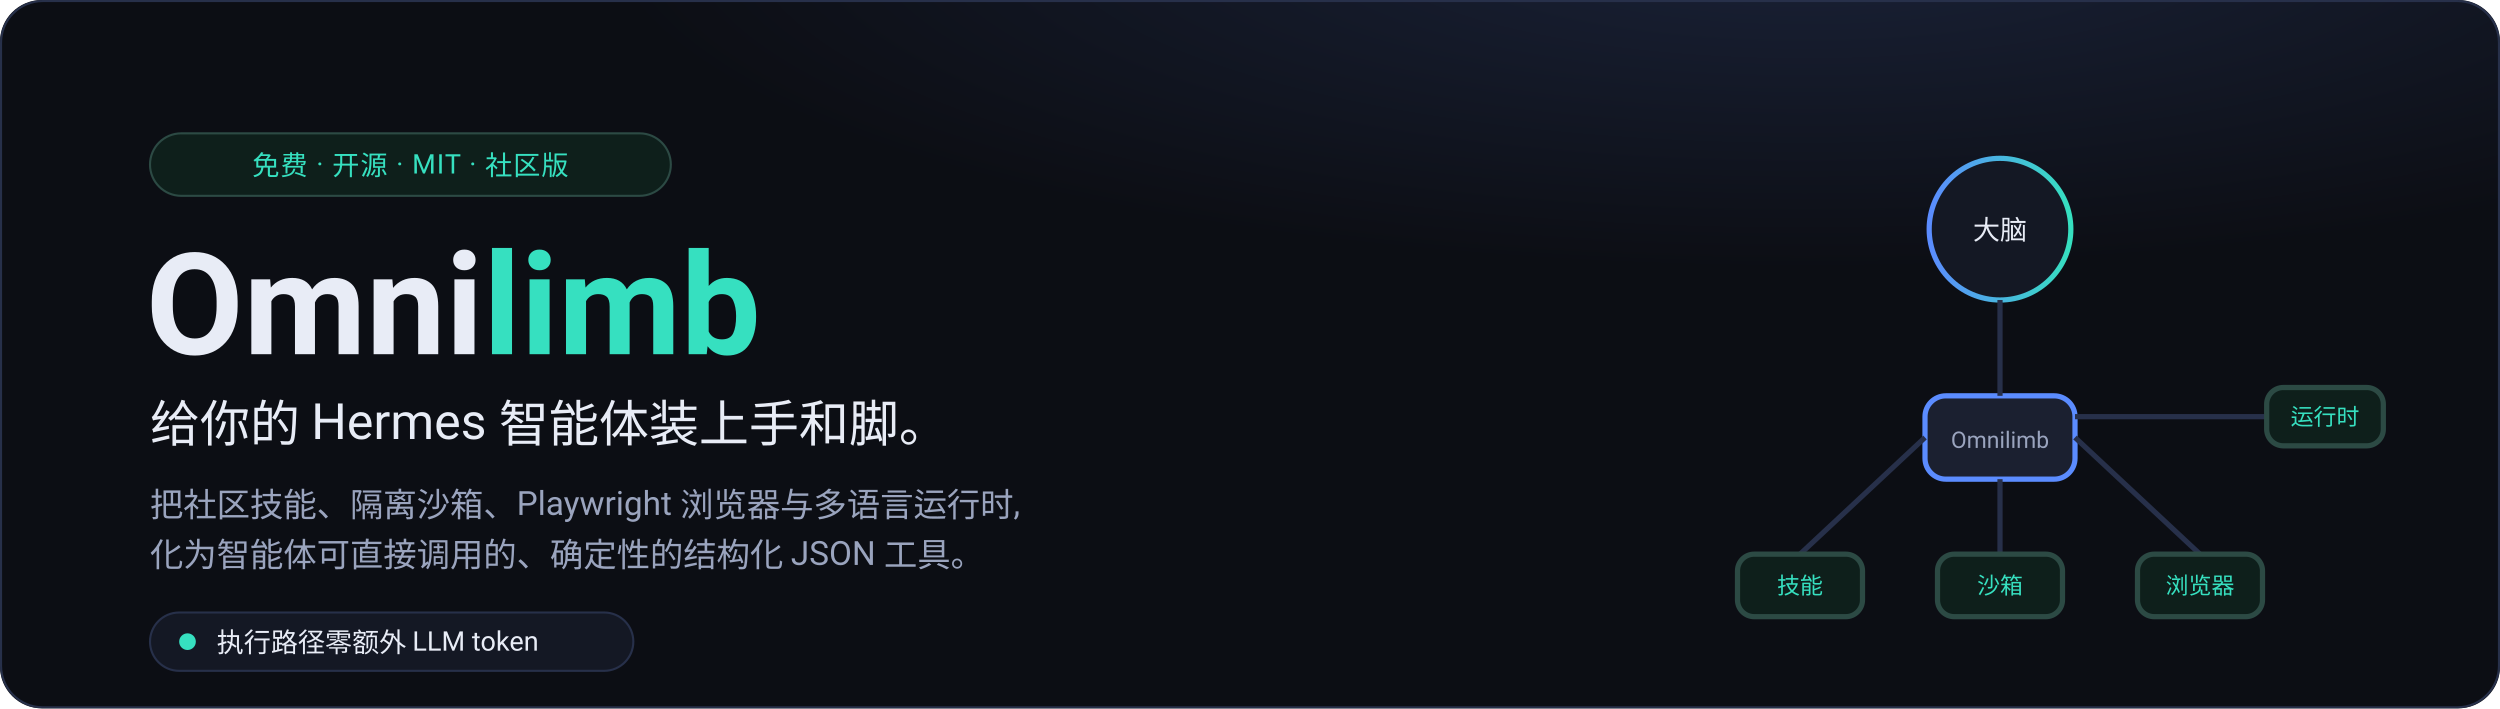
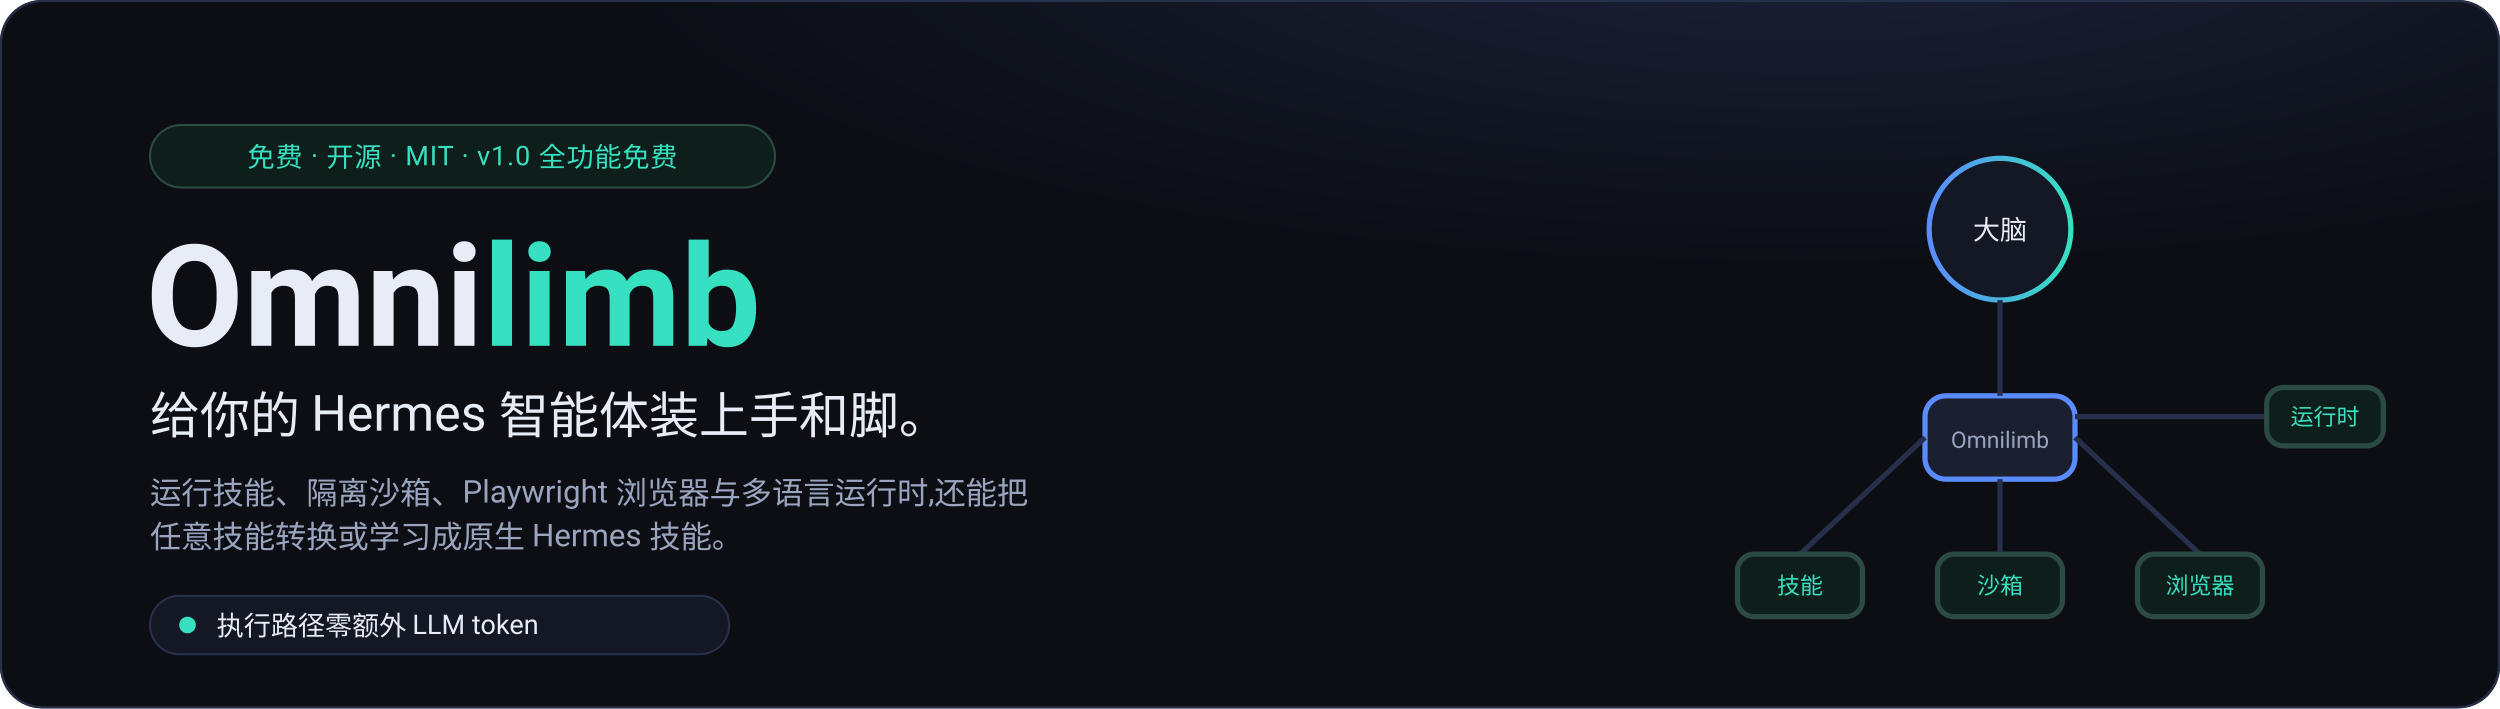
<svg xmlns="http://www.w3.org/2000/svg" width="1200" height="340" viewBox="0 0 1200 340" font-family="-apple-system,BlinkMacSystemFont,'Segoe UI',Roboto,'PingFang SC','Microsoft YaHei',Helvetica,Arial,sans-serif">
  <defs>
    <radialGradient id="glow" cx="72%" cy="-10%" r="80%">
      <stop offset="0%" stop-color="#1a2238" />
      <stop offset="60%" stop-color="#0c0e14" />
    </radialGradient>
    <linearGradient id="accent" x1="0" y1="0" x2="1" y2="0">
      <stop offset="0%" stop-color="#5b8cff" />
      <stop offset="100%" stop-color="#36e0c0" />
    </linearGradient>
  </defs>
  <rect width="1200" height="340" rx="20" fill="url(#glow)" />
  <rect x="0.5" y="0.5" width="1199" height="339" rx="20" fill="none" stroke="#27304a" />
-   <g transform="translate(72,64)">
-     <rect width="250" height="30" rx="15" fill="#0e1f1b" stroke="#2c4a44" />
-     <text x="125" y="20" text-anchor="middle" fill="#36e0c0" font-size="13" letter-spacing="0.5">免费 · 开源 · MIT · 社区版</text>
+   <g transform="translate(72,60)">
+     <rect width="300" height="30" rx="15" fill="#0e1f1b" stroke="#2c4a44" />
+     <text x="150" y="20" text-anchor="middle" fill="#36e0c0" font-size="13" letter-spacing="0.4">免费 · 开源 · MIT · v1.0 全功能免费</text>
  </g>
-   <text x="70" y="170" font-size="68" font-weight="700" fill="#e8ecf6">Omni<tspan fill="#36e0c0">limb</tspan>
+   <text x="70" y="166" font-size="68" font-weight="700" fill="#e8ecf6">Omni<tspan fill="#36e0c0">limb</tspan>
  </text>
-   <text x="72" y="212" font-size="24" fill="#e8ecf6">给你的 Hermes 智能体装上手和脚。</text>
-   <text x="72" y="248" font-size="16" fill="#9aa4be">把社区技能、隔离沙箱、Playwright 浏览器与多语言运行时,</text>
-   <text x="72" y="272" font-size="16" fill="#9aa4be">化为智能体可直接调用的、确定性的结构化 JSON 工具。</text>
-   <g transform="translate(72,294)">
-     <rect width="232" height="28" rx="14" fill="#141824" stroke="#27304a" />
+   <text x="72" y="208" font-size="24" fill="#e8ecf6">给你的 Hermes 智能体装上手和脚。</text>
+   <text x="72" y="242" font-size="15" fill="#9aa4be">运行技能、隔离沙箱、Playwright 浏览器与多语言运行时,还能把</text>
+   <text x="72" y="263" font-size="15" fill="#9aa4be">任意技能转换或学习成原生 Hermes 技能。</text>
+   <g transform="translate(72,286)">
+     <rect width="278" height="28" rx="14" fill="#141824" stroke="#27304a" />
    <circle cx="18" cy="14" r="4" fill="#36e0c0" />
    <text x="32" y="19" fill="#e8ecf6" font-size="13">执行路径零额外 LLM token</text>
  </g>
  <g transform="translate(840,70)" fill="none" stroke-width="2.5">
    <circle cx="120" cy="40" r="34" fill="#141824" stroke="url(#accent)" />
    <text x="120" y="45" text-anchor="middle" fill="#e8ecf6" font-size="13" stroke="none">大脑</text>
    <rect x="84" y="120" width="72" height="40" rx="10" fill="#1b2030" stroke="#5b8cff" />
    <text x="120" y="145" text-anchor="middle" fill="#9aa4be" font-size="11" stroke="none">Omnilimb</text>
    <path d="M120 74 L120 120" stroke="#27304a" />
    <path d="M84 140 L24 196" stroke="#27304a" />
    <path d="M120 160 L120 196" stroke="#27304a" />
    <path d="M156 140 L216 196" stroke="#27304a" />
    <path d="M156 130 L260 130" stroke="#27304a" />
    <g stroke="#2c4a44">
      <rect x="-6" y="196" width="60" height="30" rx="8" fill="#0e1f1b" />
      <rect x="90" y="196" width="60" height="30" rx="8" fill="#0e1f1b" />
      <rect x="186" y="196" width="60" height="30" rx="8" fill="#0e1f1b" />
      <rect x="248" y="116" width="56" height="28" rx="8" fill="#0e1f1b" />
    </g>
    <g fill="#36e0c0" font-size="11" stroke="none" text-anchor="middle">
      <text x="24" y="215">技能</text>
      <text x="120" y="215">沙箱</text>
      <text x="216" y="215">浏览器</text>
      <text x="276" y="134">运行时</text>
    </g>
  </g>
</svg>
